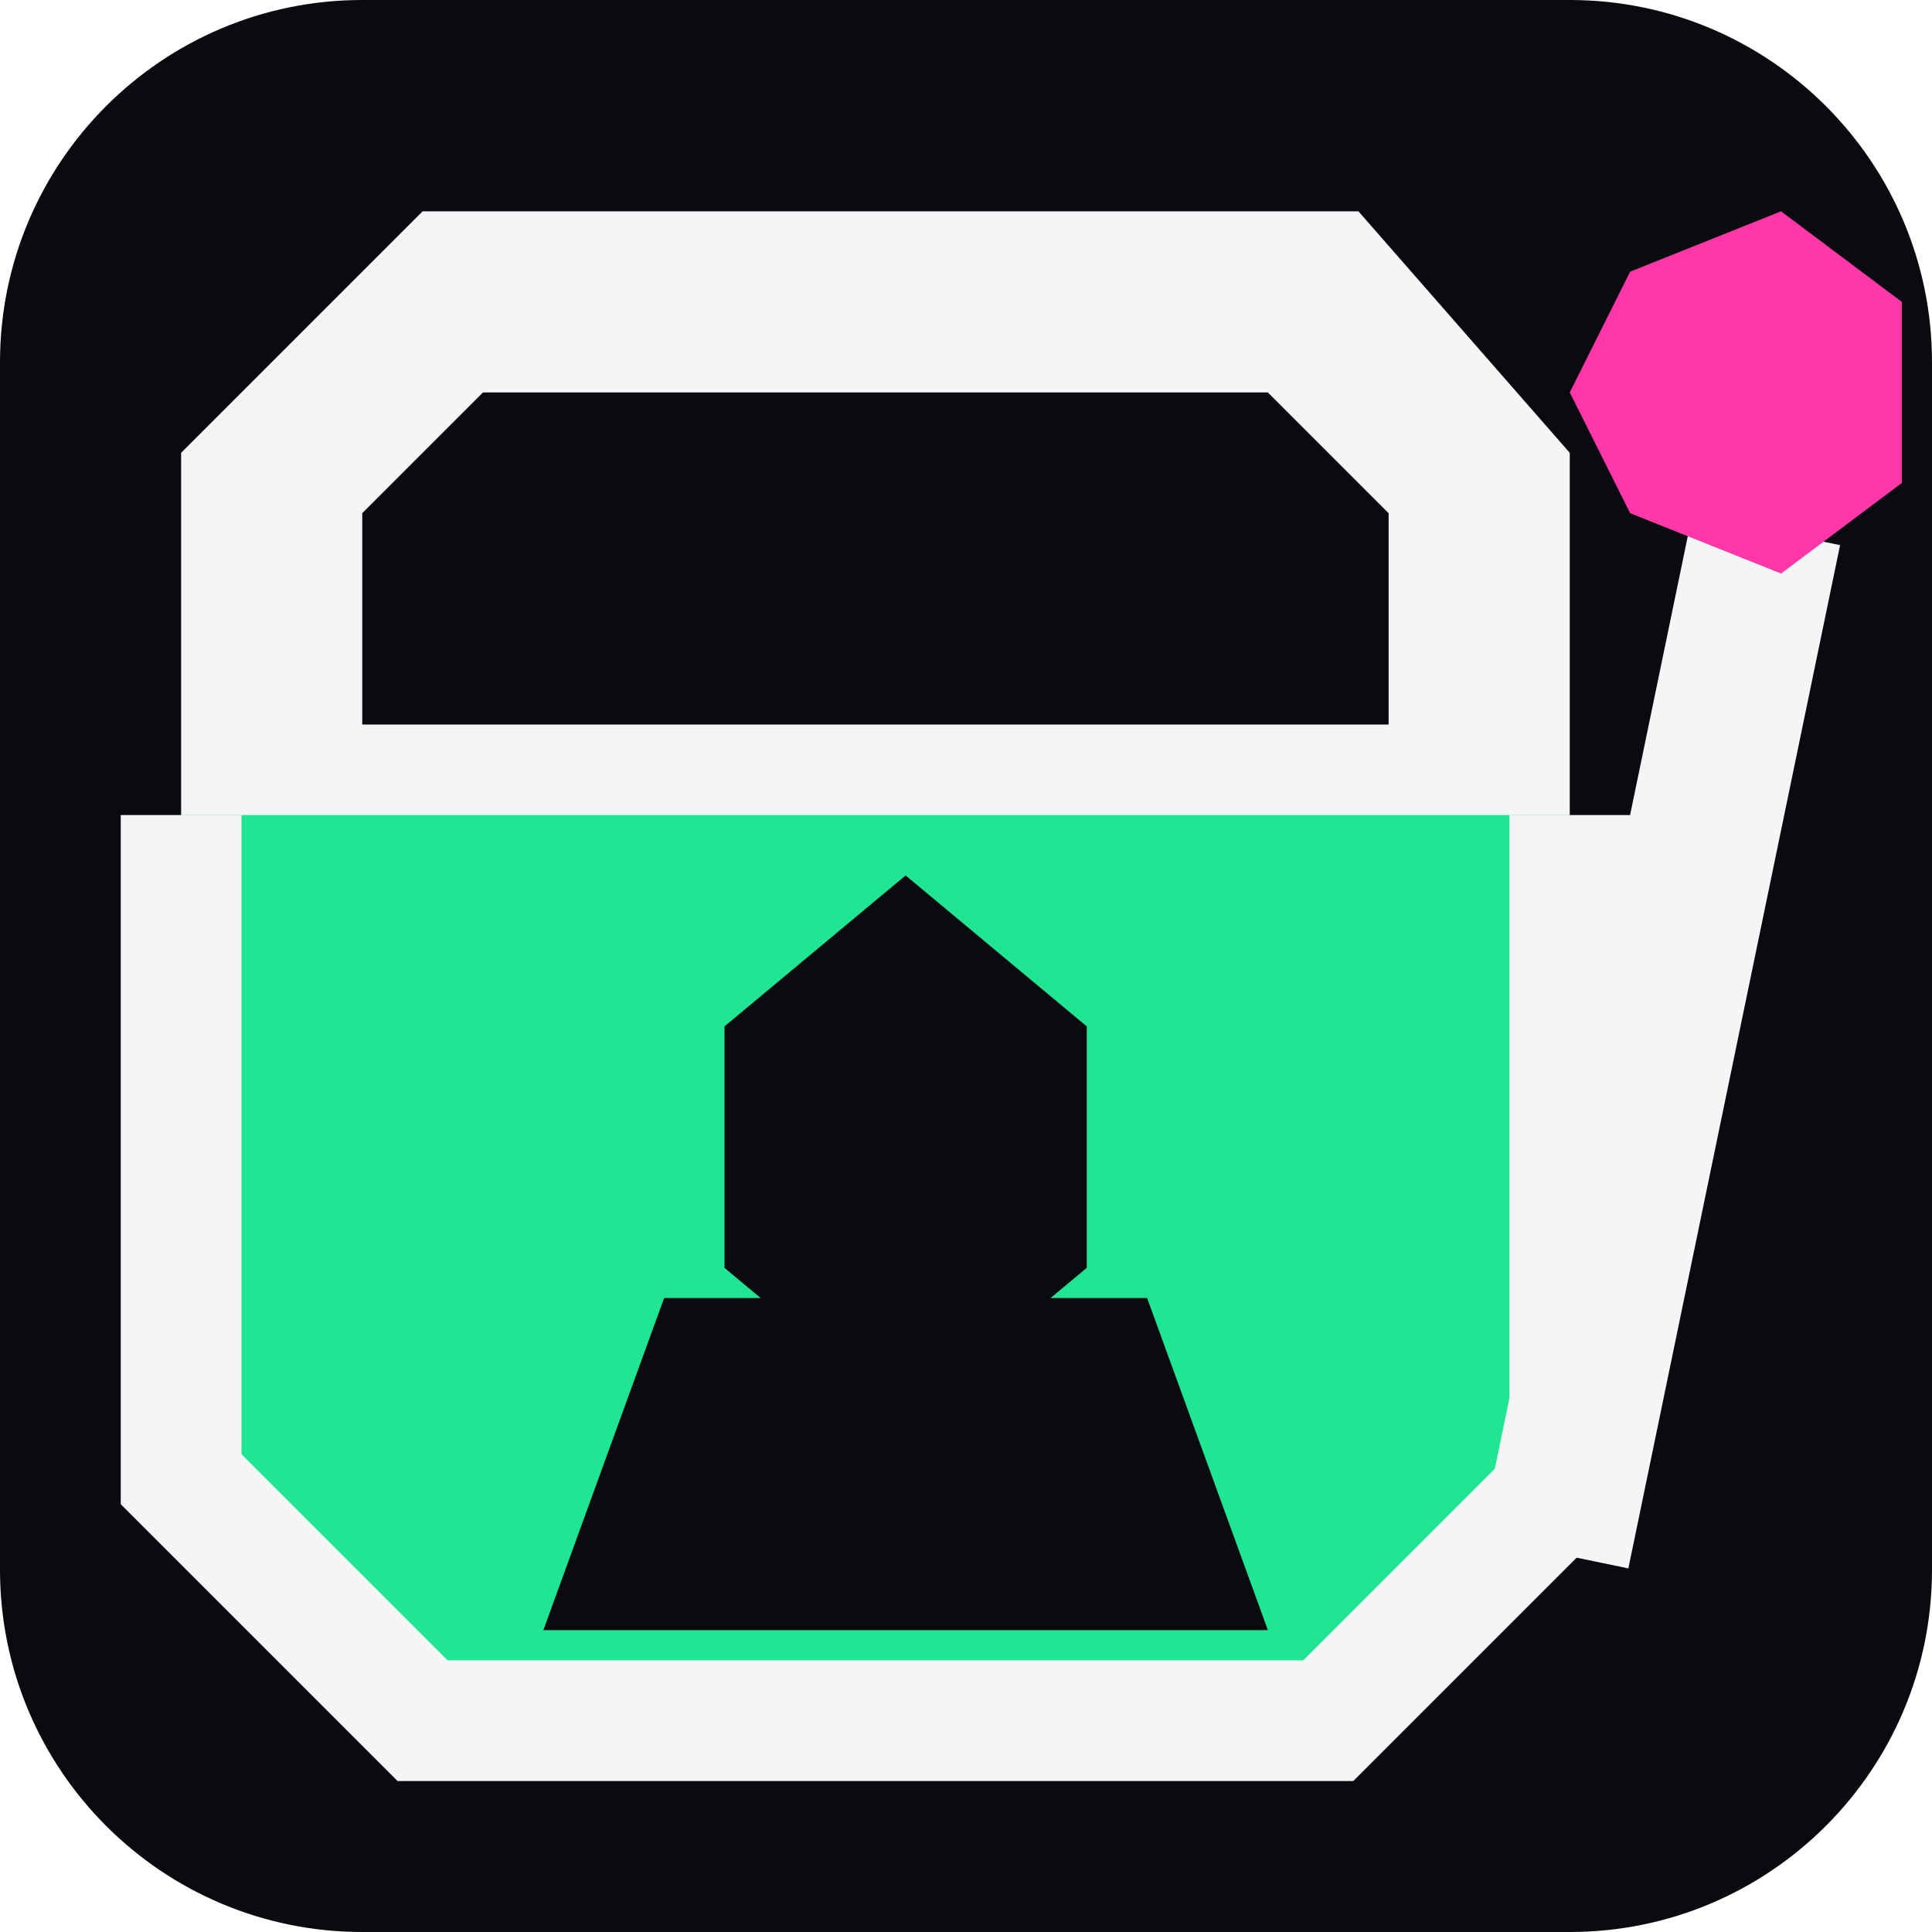
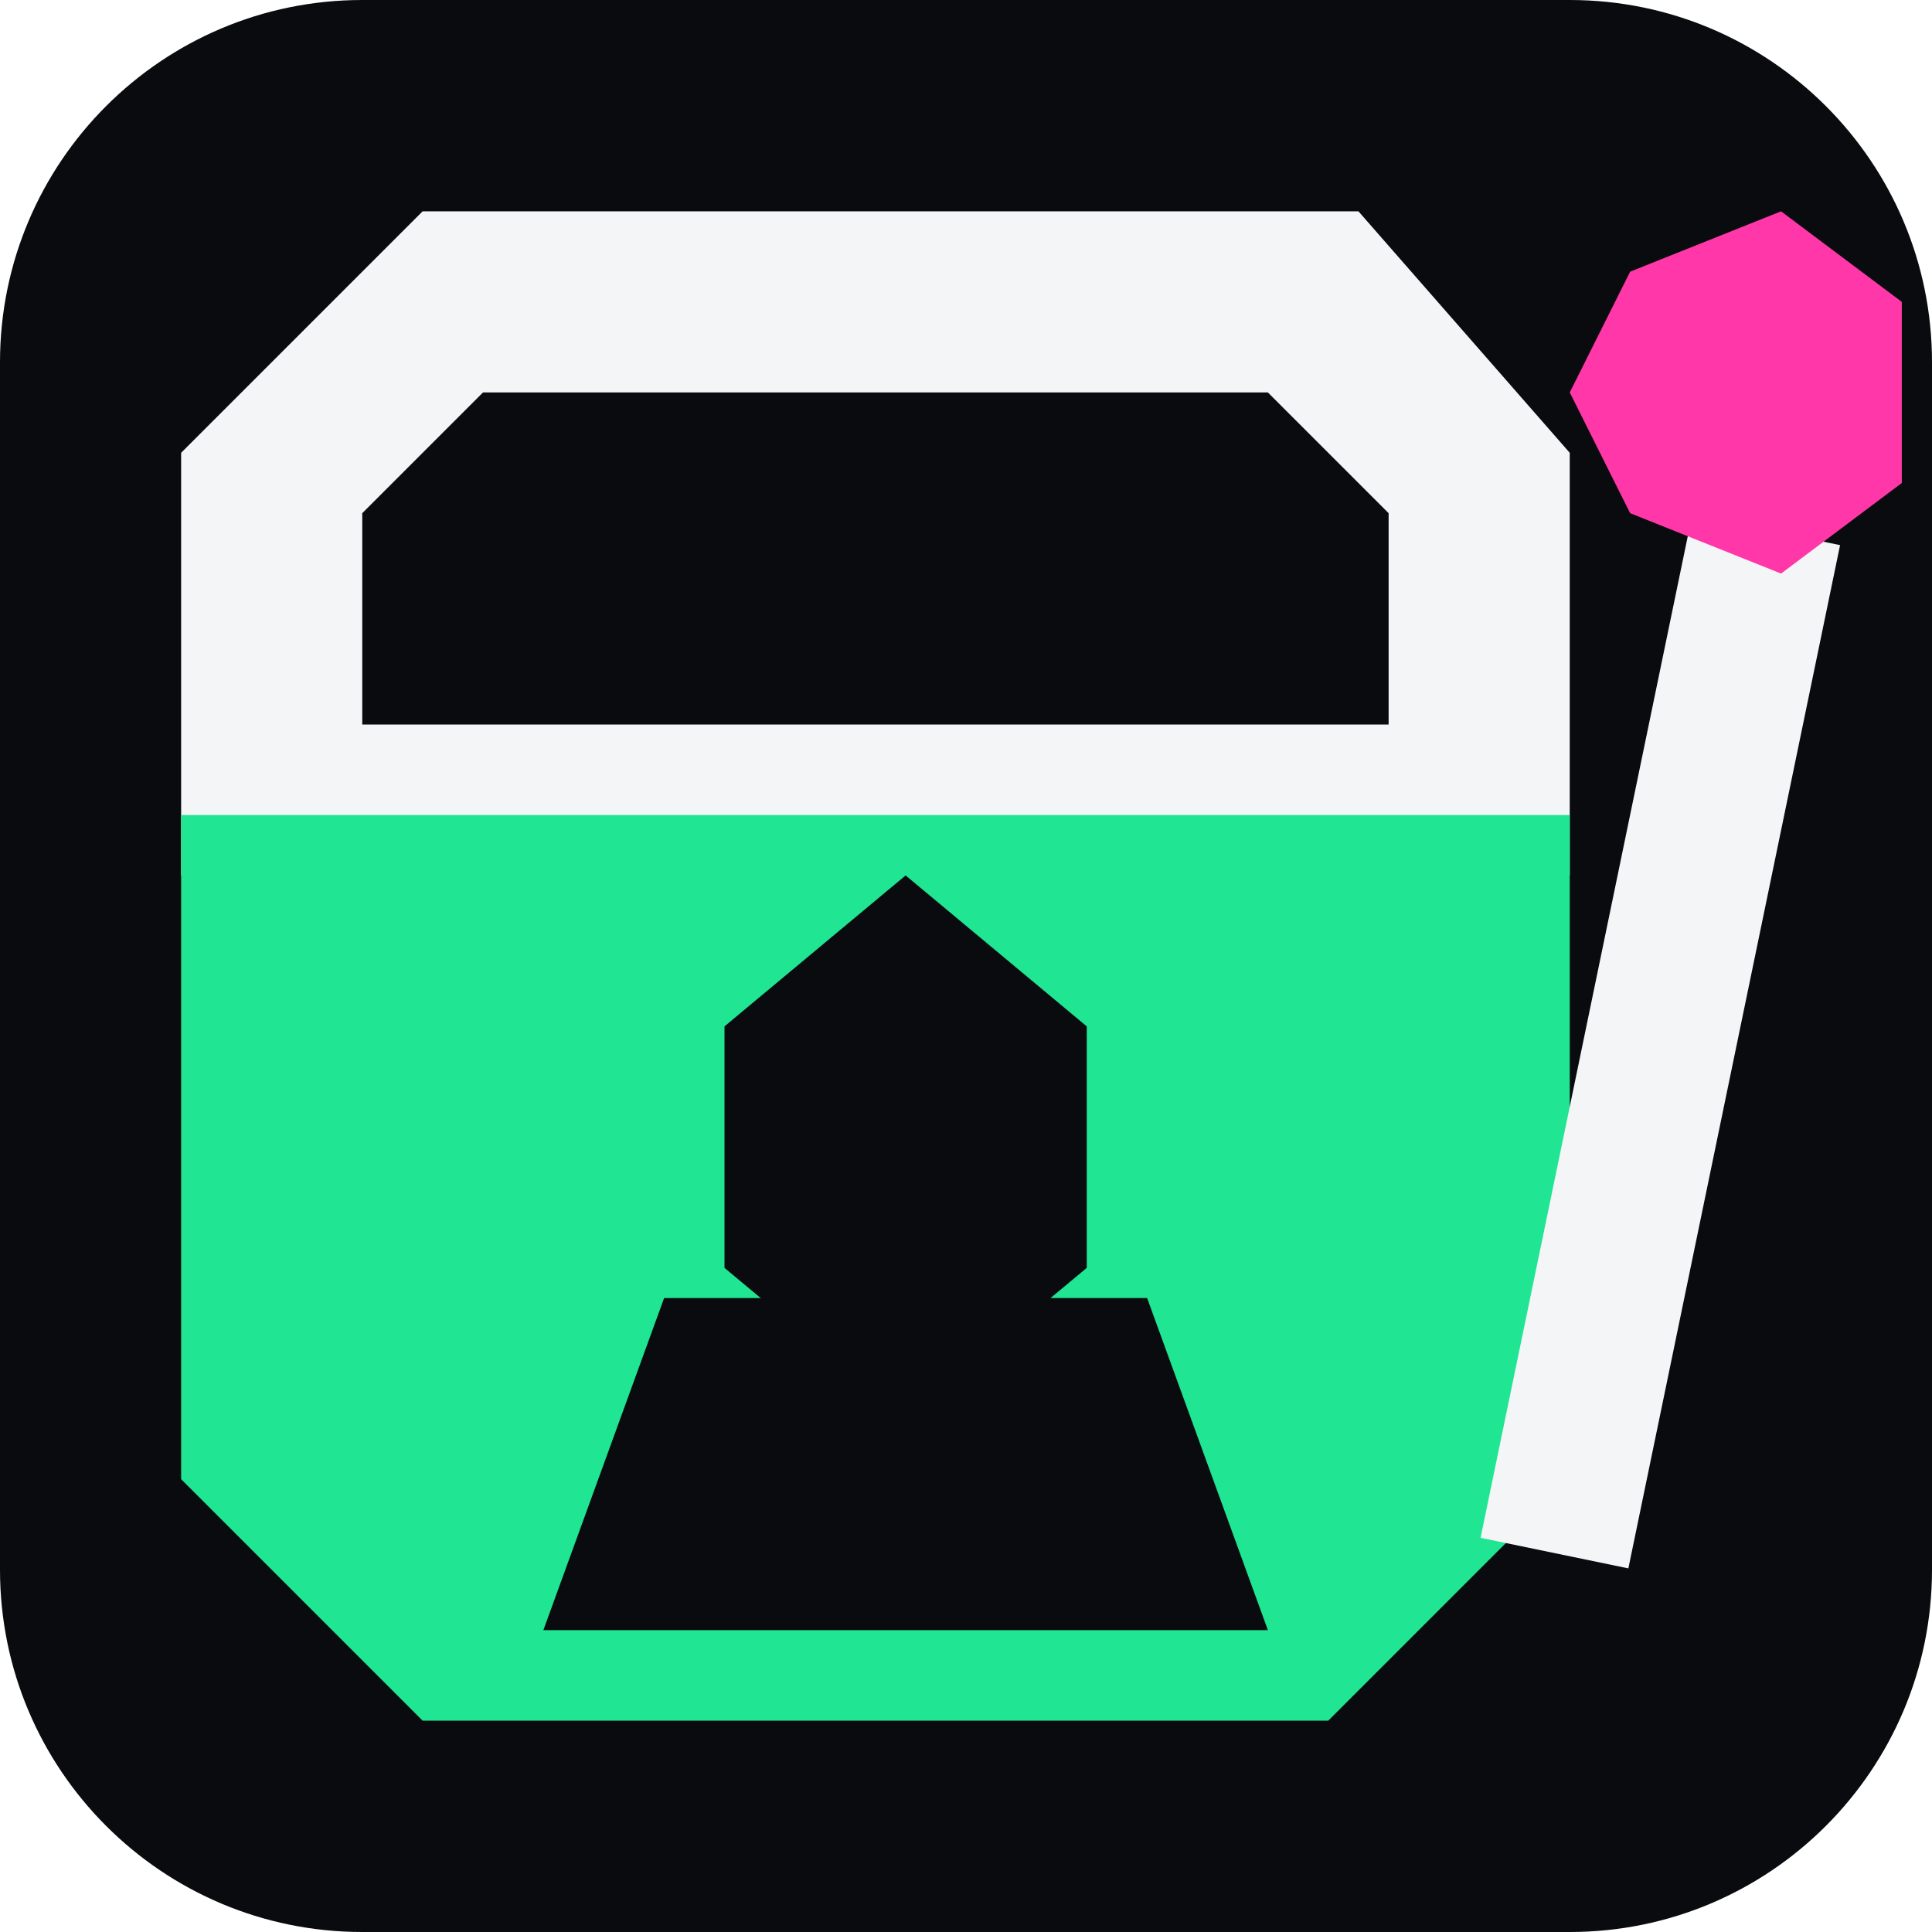
<svg xmlns="http://www.w3.org/2000/svg" viewBox="0 0 64 64">
  <rect width="64" height="64" rx="12" fill="#090B0E" />
  <path d="m6 15 8-8h31l7 8v14H6Z" fill="#F4F5F7" />
  <path d="m12 17 4-4h26l4 4v7H12Z" fill="#090B0E" />
  <path d="M6 27h46v22l-8 8H14l-8-8Z" fill="#20E592" />
-   <path d="M6 27v22l8 8h30l8-8V27" fill="none" stroke="#F4F5F7" stroke-width="4" stroke-linejoin="miter" />
  <path d="m24 34 6-5 6 5v8l-6 5-6-5Z" fill="#090B0E" />
  <path d="m18 54 4-11h16l4 11Z" fill="#090B0E" />
  <path d="m52 49 6-29" fill="none" stroke="#F4F5F7" stroke-width="5" stroke-linecap="square" />
  <path d="m54 9 5-2 4 3v6l-4 3-5-2-2-4Z" fill="#FF37A8" />
</svg>
